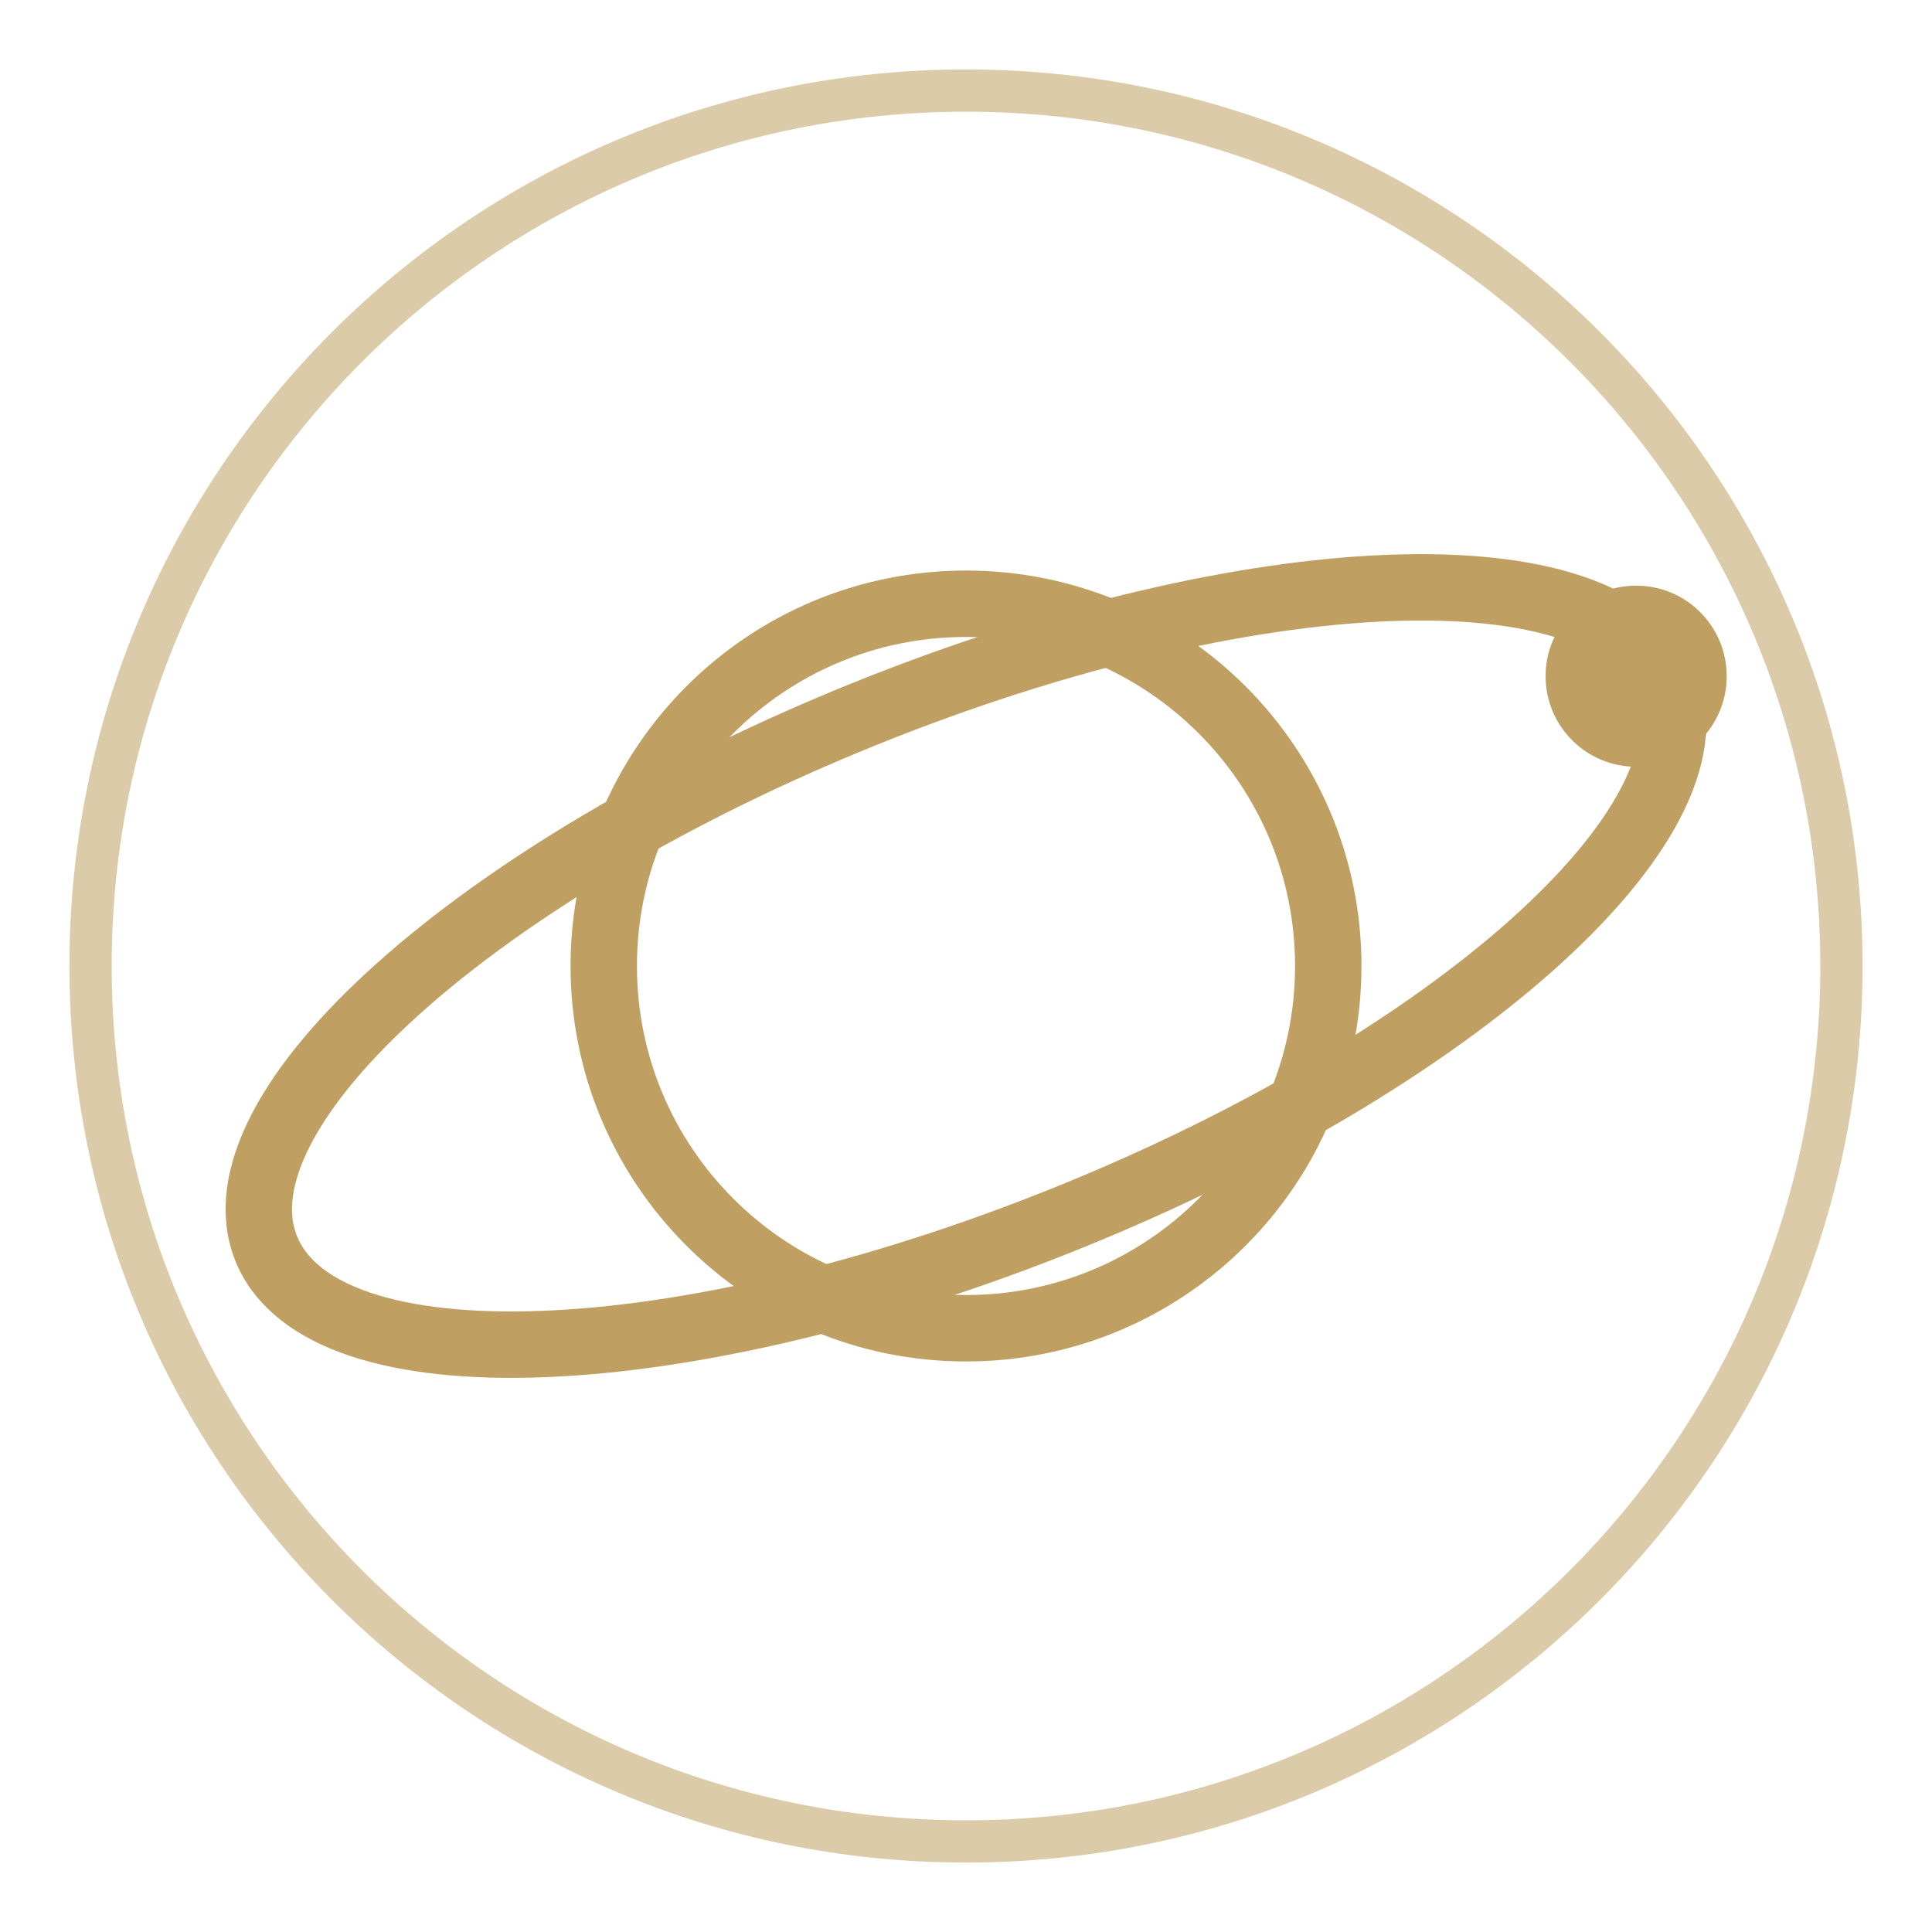
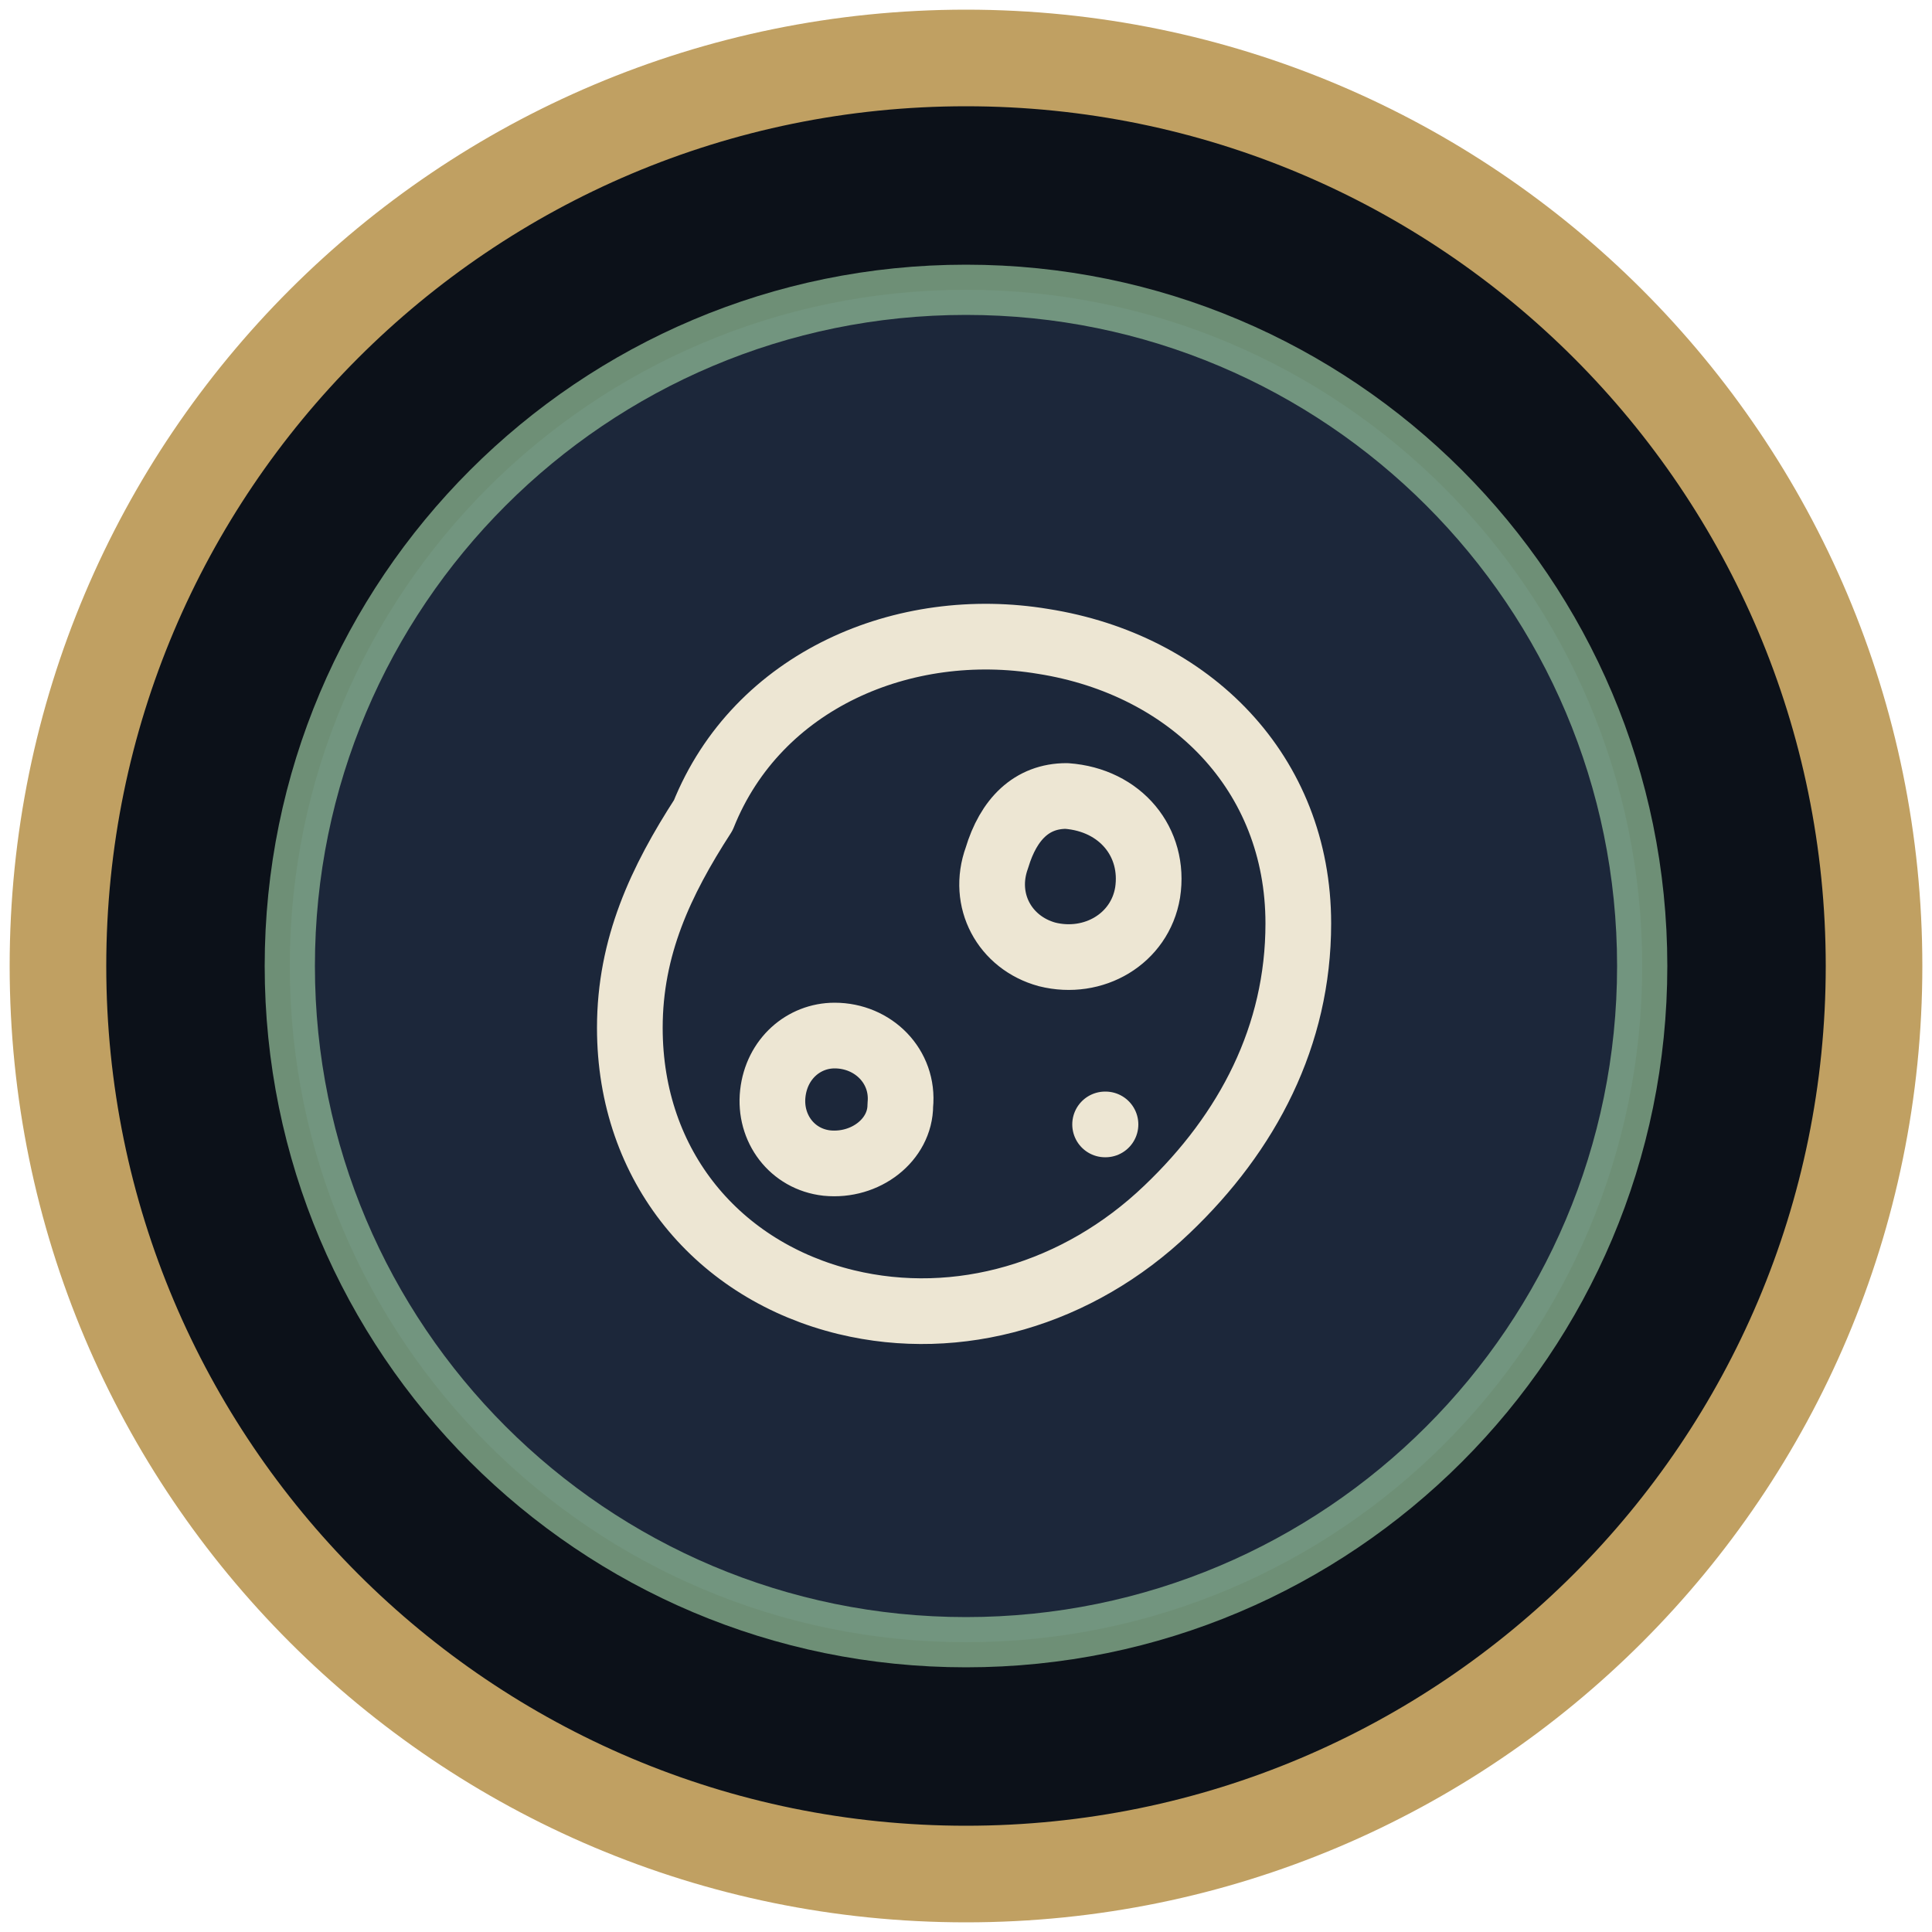
- <svg xmlns="http://www.w3.org/2000/svg" viewBox="0 0 64 64">
-   <symbol id="e" viewBox="0 0 64 64">
-     <g fill="none" stroke="currentColor" stroke-width="2.2" stroke-linecap="round">
-       <circle cx="32" cy="32" r="29" stroke-width="1.4" opacity=".55" />
-       <circle cx="32" cy="32" r="12" />
-       <ellipse cx="32" cy="32" rx="25" ry="9" transform="rotate(-22 32 32)" />
+ <svg xmlns="http://www.w3.org/2000/svg" viewBox="0 0 100 100">
+   <symbol id="e" viewBox="0 0 100 100">
+     <circle cx="50" cy="50" r="47" fill="#0C1119" stroke="#C0A062" stroke-width="5" />
+     <circle cx="50" cy="50" r="35" fill="#1C273A" stroke="#8FB996" stroke-opacity=".75" stroke-width="2.6" />
+     <g transform="translate(26 26) scale(2)" fill="none" stroke="#EDE6D3" stroke-width="1.7" stroke-linecap="round" stroke-linejoin="round">
+       <path d="M5.2 8.1C6.6 4.6 10.4 3 14 3.6c3.8.6 6.6 3.4 6.6 7.3 0 2.9-1.3 5.4-3.4 7.4-2.3 2.2-5.4 3.1-8.3 2.4C5.6 19.9 3.3 17.2 3.3 13.6c0-2.1.8-3.8 1.9-5.5zM14.6 7.6c1.4.1 2.3 1.2 2.1 2.5-.2 1.2-1.4 1.9-2.6 1.6-1.1-.3-1.7-1.4-1.3-2.5.3-1 .9-1.6 1.8-1.6zM8.6 13.8c1 0 1.8.8 1.7 1.8 0 .9-.9 1.6-1.9 1.5-.9-.1-1.5-.9-1.4-1.8.1-.9.8-1.5 1.6-1.5zM15.6 16.1h.01" />
    </g>
-     <circle cx="54.2" cy="22.4" r="3" fill="currentColor" />
  </symbol>
-   <use href="#e" color="#C0A062" />
+   <use href="#e" />
</svg>
